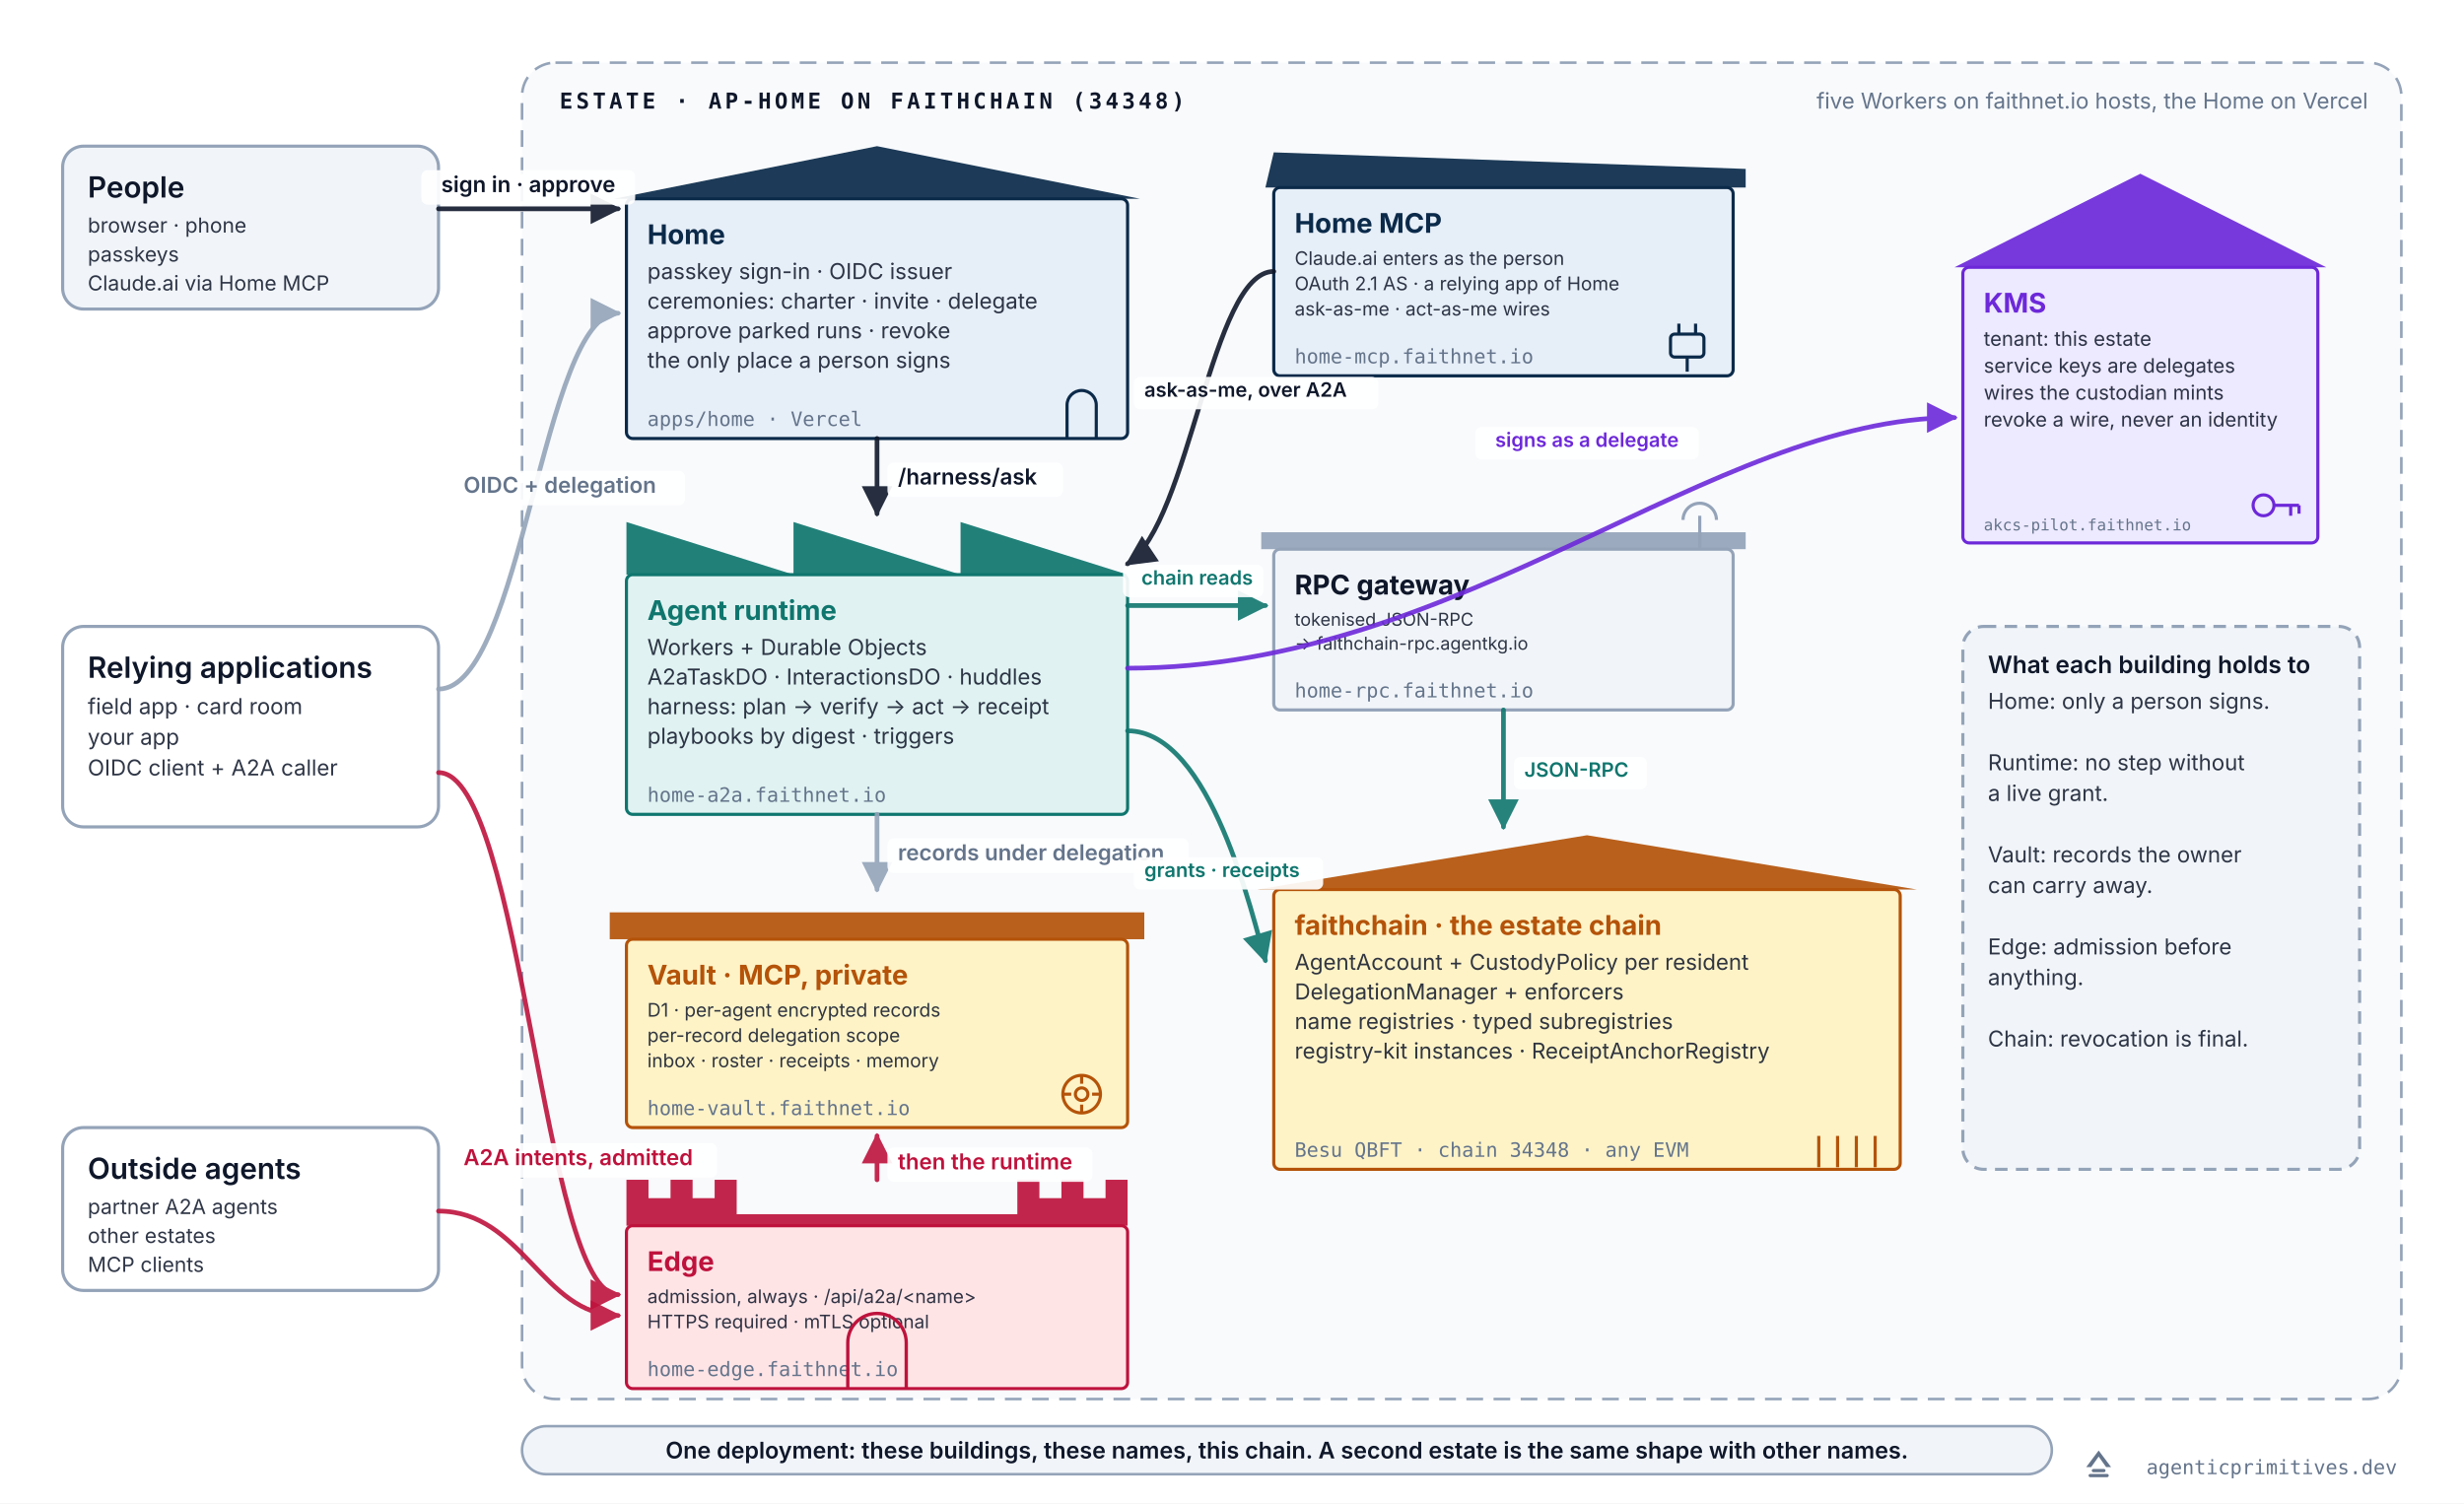
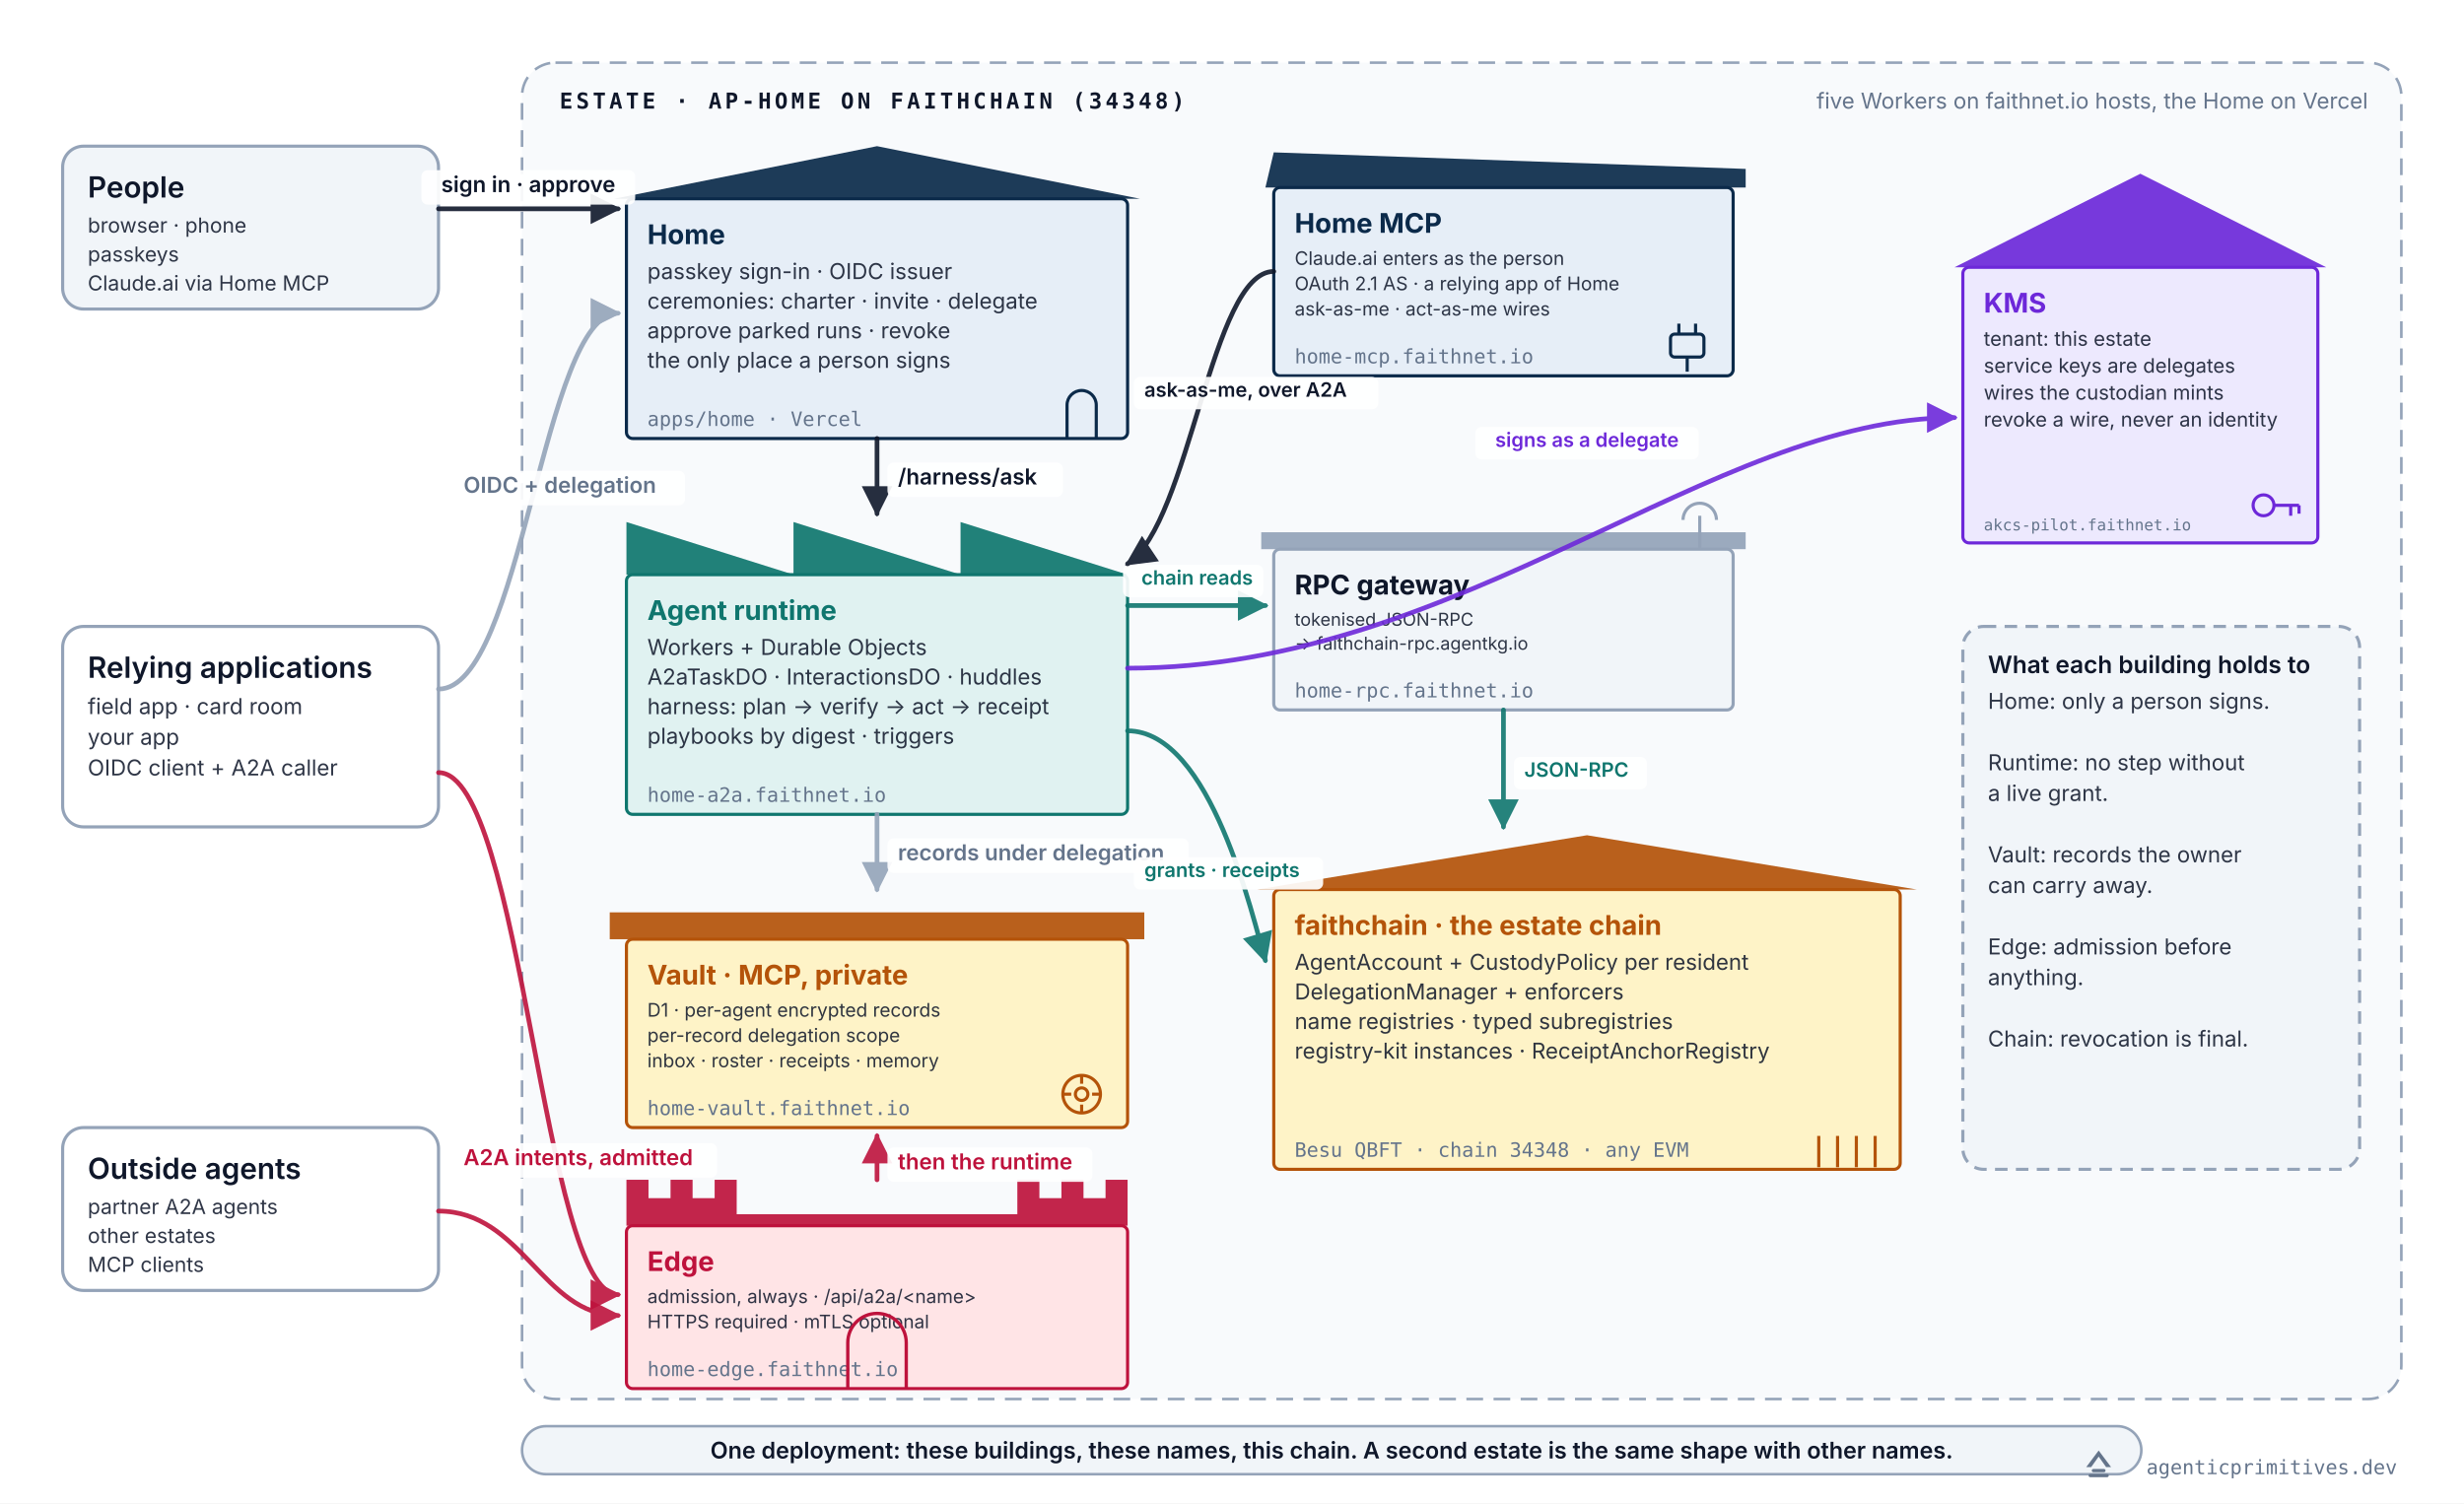
<svg xmlns="http://www.w3.org/2000/svg" viewBox="0 0 1180 720" role="img" aria-labelledby="estate-block-title" style="width:100%;height:auto;display:block;font-family:ui-sans-serif, system-ui, -apple-system, &quot;Segoe UI&quot;, Inter, sans-serif;font-feature-settings:normal;word-spacing:0.12em">
  <defs>
    <marker id="estate-block-arrow" viewBox="0 0 10 10" refX="9" refY="5" markerWidth="6.5" markerHeight="6.5" orient="auto-start-reverse">
      <path d="M 0 0 L 10 5 L 0 10 z" fill="#94a3b8" />
    </marker>
    <marker id="estate-block-arrow-ink" viewBox="0 0 10 10" refX="9" refY="5" markerWidth="6.5" markerHeight="6.5" orient="auto-start-reverse">
      <path d="M 0 0 L 10 5 L 0 10 z" fill="#0f172a" />
    </marker>
    <marker id="estate-block-arrow-amber" viewBox="0 0 10 10" refX="9" refY="5" markerWidth="6.5" markerHeight="6.5" orient="auto-start-reverse">
      <path d="M 0 0 L 10 5 L 0 10 z" fill="#b45309" />
    </marker>
    <marker id="estate-block-arrow-teal" viewBox="0 0 10 10" refX="9" refY="5" markerWidth="6.5" markerHeight="6.5" orient="auto-start-reverse">
      <path d="M 0 0 L 10 5 L 0 10 z" fill="#0f766e" />
    </marker>
    <marker id="estate-block-arrow-rose" viewBox="0 0 10 10" refX="9" refY="5" markerWidth="6.5" markerHeight="6.5" orient="auto-start-reverse">
      <path d="M 0 0 L 10 5 L 0 10 z" fill="#be123c" />
    </marker>
    <marker id="estate-block-arrow-navy" viewBox="0 0 10 10" refX="9" refY="5" markerWidth="6.5" markerHeight="6.5" orient="auto-start-reverse">
      <path d="M 0 0 L 10 5 L 0 10 z" fill="#0b2a4a" />
    </marker>
    <marker id="estate-block-arrow-violet" viewBox="0 0 10 10" refX="9" refY="5" markerWidth="6.5" markerHeight="6.5" orient="auto-start-reverse">
      <path d="M 0 0 L 10 5 L 0 10 z" fill="#6d28d9" />
    </marker>
    <filter id="estate-block-shadow" x="-10%" y="-10%" width="120%" height="130%">
      <feDropShadow dx="0" dy="2" stdDeviation="3" flood-color="#000" flood-opacity="0.12" />
    </filter>
  </defs>
  <rect x="0" y="0" width="1180" height="720" fill="#ffffff" />
  <g>
    <rect x="250" y="30" width="900" height="640" rx="16" fill="#f1f5f9" fill-opacity="0.55" stroke="#94a3b8" stroke-width="1.25" stroke-dasharray="8 5" />
    <text x="268" y="52" font-size="10.5" font-weight="700" fill="#0f172a" letter-spacing="1.6" font-family="ui-monospace, SFMono-Regular, Menlo, Consolas, monospace">ESTATE · AP-HOME ON FAITHCHAIN (34348)</text>
    <text x="1134" y="52" font-size="10.5" fill="#64748b" text-anchor="end" font-family="ui-sans-serif, system-ui, -apple-system, &quot;Segoe UI&quot;, Inter, sans-serif">five Workers on faithnet.io hosts, the Home on Vercel</text>
  </g>
  <g>
    <rect x="30" y="70" width="180" height="78" rx="10" fill="#f1f5f9" stroke="#94a3b8" stroke-width="1.5" />
    <text x="42" y="94.6" font-size="14" font-weight="600" fill="#0f172a" text-anchor="start" font-family="ui-sans-serif, system-ui, -apple-system, &quot;Segoe UI&quot;, Inter, sans-serif">People</text>
    <text x="42" y="111.4" font-size="9.895" fill="#0f172a" text-anchor="start" font-family="ui-sans-serif, system-ui, -apple-system, &quot;Segoe UI&quot;, Inter, sans-serif" opacity="0.86">browser · phone</text>
    <text x="42" y="125.253" font-size="9.895" fill="#0f172a" text-anchor="start" font-family="ui-sans-serif, system-ui, -apple-system, &quot;Segoe UI&quot;, Inter, sans-serif" opacity="0.86">passkeys</text>
    <text x="42" y="139.105" font-size="9.895" fill="#0f172a" text-anchor="start" font-family="ui-sans-serif, system-ui, -apple-system, &quot;Segoe UI&quot;, Inter, sans-serif" opacity="0.86">Claude.ai via Home MCP</text>
  </g>
  <g>
    <rect x="30" y="300" width="180" height="96" rx="10" fill="#ffffff" stroke="#94a3b8" stroke-width="1.5" />
    <text x="42" y="324.6" font-size="14" font-weight="600" fill="#0f172a" text-anchor="start" font-family="ui-sans-serif, system-ui, -apple-system, &quot;Segoe UI&quot;, Inter, sans-serif">Relying applications</text>
    <text x="42" y="341.975" font-size="10.5" fill="#0f172a" text-anchor="start" font-family="ui-sans-serif, system-ui, -apple-system, &quot;Segoe UI&quot;, Inter, sans-serif" opacity="0.86">field app · card room</text>
    <text x="42" y="356.675" font-size="10.5" fill="#0f172a" text-anchor="start" font-family="ui-sans-serif, system-ui, -apple-system, &quot;Segoe UI&quot;, Inter, sans-serif" opacity="0.86">your app</text>
    <text x="42" y="371.375" font-size="10.5" fill="#0f172a" text-anchor="start" font-family="ui-sans-serif, system-ui, -apple-system, &quot;Segoe UI&quot;, Inter, sans-serif" opacity="0.86">OIDC client + A2A caller</text>
  </g>
  <g>
    <rect x="30" y="540" width="180" height="78" rx="10" fill="#ffffff" stroke="#94a3b8" stroke-width="1.5" />
    <text x="42" y="564.6" font-size="14" font-weight="600" fill="#0f172a" text-anchor="start" font-family="ui-sans-serif, system-ui, -apple-system, &quot;Segoe UI&quot;, Inter, sans-serif">Outside agents</text>
    <text x="42" y="581.4" font-size="9.895" fill="#0f172a" text-anchor="start" font-family="ui-sans-serif, system-ui, -apple-system, &quot;Segoe UI&quot;, Inter, sans-serif" opacity="0.86">partner A2A agents</text>
    <text x="42" y="595.253" font-size="9.895" fill="#0f172a" text-anchor="start" font-family="ui-sans-serif, system-ui, -apple-system, &quot;Segoe UI&quot;, Inter, sans-serif" opacity="0.86">other estates</text>
    <text x="42" y="609.105" font-size="9.895" fill="#0f172a" text-anchor="start" font-family="ui-sans-serif, system-ui, -apple-system, &quot;Segoe UI&quot;, Inter, sans-serif" opacity="0.86">MCP clients</text>
  </g>
  <g>
    <path d="M 294 95.2 L 420 70 L 546 95.2 Z" fill="#0b2a4a" opacity="0.92" />
    <rect x="300" y="95.2" width="240" height="114.8" rx="3" fill="#e6eef7" stroke="#0b2a4a" stroke-width="1.5" />
    <text x="310" y="116.9" font-size="13" font-weight="650" fill="#0b2a4a" font-family="ui-sans-serif, system-ui, -apple-system, &quot;Segoe UI&quot;, Inter, sans-serif">Home</text>
    <text x="310" y="133.65" font-size="10.5" fill="#0f172a" opacity="0.86" font-family="ui-sans-serif, system-ui, -apple-system, &quot;Segoe UI&quot;, Inter, sans-serif">passkey sign-in · OIDC issuer</text>
    <text x="310" y="147.825" font-size="10.5" fill="#0f172a" opacity="0.86" font-family="ui-sans-serif, system-ui, -apple-system, &quot;Segoe UI&quot;, Inter, sans-serif">ceremonies: charter · invite · delegate</text>
    <text x="310" y="162" font-size="10.5" fill="#0f172a" opacity="0.86" font-family="ui-sans-serif, system-ui, -apple-system, &quot;Segoe UI&quot;, Inter, sans-serif">approve parked runs · revoke</text>
    <text x="310" y="176.175" font-size="10.5" fill="#0f172a" opacity="0.86" font-family="ui-sans-serif, system-ui, -apple-system, &quot;Segoe UI&quot;, Inter, sans-serif">the only place a person signs</text>
    <text x="310" y="204" font-size="9.5" fill="#64748b" font-family="ui-monospace, SFMono-Regular, Menlo, Consolas, monospace">apps/home · Vercel</text>
    <path d="M 511 210 v -16 a 7 7 0 0 1 14 0 v 16" fill="none" stroke="#0b2a4a" stroke-width="1.5" />
  </g>
  <g>
    <path d="M 300 275.2 L 300 250 L 380 275.2 L 380 250 L 460 275.2 L 460 250 L 540 275.2 Z" fill="#0f766e" opacity="0.92" />
    <rect x="300" y="275.2" width="240" height="114.8" rx="3" fill="#e0f2f1" stroke="#0f766e" stroke-width="1.5" />
    <text x="310" y="296.9" font-size="13" font-weight="650" fill="#0f766e" font-family="ui-sans-serif, system-ui, -apple-system, &quot;Segoe UI&quot;, Inter, sans-serif">Agent runtime</text>
    <text x="310" y="313.65" font-size="10.5" fill="#0f172a" opacity="0.86" font-family="ui-sans-serif, system-ui, -apple-system, &quot;Segoe UI&quot;, Inter, sans-serif">Workers + Durable Objects</text>
    <text x="310" y="327.825" font-size="10.5" fill="#0f172a" opacity="0.86" font-family="ui-sans-serif, system-ui, -apple-system, &quot;Segoe UI&quot;, Inter, sans-serif">A2aTaskDO · InteractionsDO · huddles</text>
    <text x="310" y="342" font-size="10.5" fill="#0f172a" opacity="0.86" font-family="ui-sans-serif, system-ui, -apple-system, &quot;Segoe UI&quot;, Inter, sans-serif">harness: plan → verify → act → receipt</text>
    <text x="310" y="356.175" font-size="10.5" fill="#0f172a" opacity="0.86" font-family="ui-sans-serif, system-ui, -apple-system, &quot;Segoe UI&quot;, Inter, sans-serif">playbooks by digest · triggers</text>
    <text x="310" y="384" font-size="9.5" fill="#64748b" font-family="ui-monospace, SFMono-Regular, Menlo, Consolas, monospace">home-a2a.faithnet.io</text>
  </g>
  <g>
    <path d="M 292 449.8 L 292 436.93 L 548 436.93 L 548 449.8 Z" fill="#b45309" opacity="0.92" />
    <rect x="300" y="449.8" width="240" height="90.2" rx="3" fill="#fef3c7" stroke="#b45309" stroke-width="1.5" />
    <text x="310" y="471.5" font-size="13" font-weight="650" fill="#b45309" font-family="ui-sans-serif, system-ui, -apple-system, &quot;Segoe UI&quot;, Inter, sans-serif">Vault · MCP, private</text>
    <text x="310" y="486.876" font-size="8.973" fill="#0f172a" opacity="0.86" font-family="ui-sans-serif, system-ui, -apple-system, &quot;Segoe UI&quot;, Inter, sans-serif">D1 · per-agent encrypted records</text>
    <text x="310" y="498.989" font-size="8.973" fill="#0f172a" opacity="0.86" font-family="ui-sans-serif, system-ui, -apple-system, &quot;Segoe UI&quot;, Inter, sans-serif">per-record delegation scope</text>
    <text x="310" y="511.103" font-size="8.973" fill="#0f172a" opacity="0.86" font-family="ui-sans-serif, system-ui, -apple-system, &quot;Segoe UI&quot;, Inter, sans-serif">inbox · roster · receipts · memory</text>
    <text x="310" y="534" font-size="9.5" fill="#64748b" font-family="ui-monospace, SFMono-Regular, Menlo, Consolas, monospace">home-vault.faithnet.io</text>
    <g fill="none" stroke="#b45309" stroke-width="1.5">
      <circle cx="518" cy="524" r="9" />
      <circle cx="518" cy="524" r="3" />
      <path d="M 518 515 v 4 M 518 529 v 4 M 509 524 h 4 M 523 524 h 4" />
    </g>
  </g>
  <g>
    <path d="M 300 587 L 300 565 L 300 565 L 310.56 565 L 310.56 573.8 L 321.12 573.8 L 321.12 565 L 331.68 565 L 331.68 573.8 L 342.24 573.8 L 342.24 565 L 352.8 565 L 352.8 573.8 L 352.8 581.5 L 487.2 581.5 L 487.2 573.8 L 487.2 565 L 497.76 565 L 497.76 573.8 L 508.32 573.8 L 508.32 565 L 518.88 565 L 518.88 573.8 L 529.44 573.8 L 529.44 565 L 540 565 L 540 573.8 L 540 565 L 540 587 Z" fill="#be123c" opacity="0.92" />
    <rect x="300" y="587" width="240" height="78" rx="3" fill="#ffe4e6" stroke="#be123c" stroke-width="1.5" />
    <text x="310" y="608.7" font-size="13" font-weight="650" fill="#be123c" font-family="ui-sans-serif, system-ui, -apple-system, &quot;Segoe UI&quot;, Inter, sans-serif">Edge</text>
    <text x="310" y="624.043" font-size="8.936" fill="#0f172a" opacity="0.86" font-family="ui-sans-serif, system-ui, -apple-system, &quot;Segoe UI&quot;, Inter, sans-serif">admission, always · /api/a2a/&lt;name&gt;</text>
    <text x="310" y="636.106" font-size="8.936" fill="#0f172a" opacity="0.86" font-family="ui-sans-serif, system-ui, -apple-system, &quot;Segoe UI&quot;, Inter, sans-serif">HTTPS required · mTLS optional</text>
    <text x="310" y="659" font-size="9.5" fill="#64748b" font-family="ui-monospace, SFMono-Regular, Menlo, Consolas, monospace">home-edge.faithnet.io</text>
    <path d="M 406 665 v -22 a 14 14 0 0 1 28 0 v 22" fill="none" stroke="#be123c" stroke-width="1.6" />
  </g>
  <g>
    <path d="M 606 89.8 L 610 72.97 L 836 80.89 L 836 89.8 Z" fill="#0b2a4a" opacity="0.92" />
    <rect x="610" y="89.8" width="220" height="90.2" rx="3" fill="#e6eef7" stroke="#0b2a4a" stroke-width="1.5" />
    <text x="620" y="111.5" font-size="13" font-weight="650" fill="#0b2a4a" font-family="ui-sans-serif, system-ui, -apple-system, &quot;Segoe UI&quot;, Inter, sans-serif">Home MCP</text>
    <text x="620" y="126.876" font-size="8.973" fill="#0f172a" opacity="0.86" font-family="ui-sans-serif, system-ui, -apple-system, &quot;Segoe UI&quot;, Inter, sans-serif">Claude.ai enters as the person</text>
    <text x="620" y="138.989" font-size="8.973" fill="#0f172a" opacity="0.86" font-family="ui-sans-serif, system-ui, -apple-system, &quot;Segoe UI&quot;, Inter, sans-serif">OAuth 2.1 AS · a relying app of Home</text>
    <text x="620" y="151.103" font-size="8.973" fill="#0f172a" opacity="0.86" font-family="ui-sans-serif, system-ui, -apple-system, &quot;Segoe UI&quot;, Inter, sans-serif">ask-as-me · act-as-me wires</text>
    <text x="620" y="174" font-size="9.5" fill="#64748b" font-family="ui-monospace, SFMono-Regular, Menlo, Consolas, monospace">home-mcp.faithnet.io</text>
    <g stroke="#0b2a4a" stroke-width="1.5" fill="none">
      <rect x="800" y="160" width="16" height="11" rx="2" />
      <path d="M 804 160 v -5 M 812 160 v -5 M 808 171 v 7" />
    </g>
  </g>
  <g>
    <path d="M 604 263 L 604 254.9 L 836 254.9 L 836 263 Z" fill="#94a3b8" opacity="0.92" />
    <rect x="610" y="263" width="220" height="77" rx="3" fill="#f1f5f9" stroke="#94a3b8" stroke-width="1.5" />
    <text x="620" y="284.7" font-size="13" font-weight="650" fill="#0f172a" font-family="ui-sans-serif, system-ui, -apple-system, &quot;Segoe UI&quot;, Inter, sans-serif">RPC gateway</text>
    <text x="620" y="299.66" font-size="8.511" fill="#0f172a" opacity="0.86" font-family="ui-sans-serif, system-ui, -apple-system, &quot;Segoe UI&quot;, Inter, sans-serif">tokenised JSON-RPC</text>
    <text x="620" y="311.149" font-size="8.511" fill="#0f172a" opacity="0.86" font-family="ui-sans-serif, system-ui, -apple-system, &quot;Segoe UI&quot;, Inter, sans-serif">→ faithchain-rpc.agentkg.io</text>
    <text x="620" y="334" font-size="9.5" fill="#64748b" font-family="ui-monospace, SFMono-Regular, Menlo, Consolas, monospace">home-rpc.faithnet.io</text>
    <g stroke="#94a3b8" stroke-width="1.5" fill="none">
      <line x1="814" y1="263" x2="814" y2="247" />
      <path d="M 806 249 a 8 8 0 0 1 16 0" />
    </g>
  </g>
  <g>
    <path d="M 602 426 L 760 400 L 918 426 Z" fill="#b45309" opacity="0.92" />
    <rect x="610" y="426" width="300" height="134" rx="3" fill="#fef3c7" stroke="#b45309" stroke-width="1.5" />
    <text x="620" y="447.7" font-size="13" font-weight="650" fill="#b45309" font-family="ui-sans-serif, system-ui, -apple-system, &quot;Segoe UI&quot;, Inter, sans-serif">faithchain · the estate chain</text>
    <text x="620" y="464.45" font-size="10.5" fill="#0f172a" opacity="0.86" font-family="ui-sans-serif, system-ui, -apple-system, &quot;Segoe UI&quot;, Inter, sans-serif">AgentAccount + CustodyPolicy per resident</text>
    <text x="620" y="478.625" font-size="10.5" fill="#0f172a" opacity="0.86" font-family="ui-sans-serif, system-ui, -apple-system, &quot;Segoe UI&quot;, Inter, sans-serif">DelegationManager + enforcers</text>
    <text x="620" y="492.8" font-size="10.5" fill="#0f172a" opacity="0.86" font-family="ui-sans-serif, system-ui, -apple-system, &quot;Segoe UI&quot;, Inter, sans-serif">name registries · typed subregistries</text>
    <text x="620" y="506.975" font-size="10.5" fill="#0f172a" opacity="0.86" font-family="ui-sans-serif, system-ui, -apple-system, &quot;Segoe UI&quot;, Inter, sans-serif">registry-kit instances · ReceiptAnchorRegistry</text>
    <text x="620" y="554" font-size="9.5" fill="#64748b" font-family="ui-monospace, SFMono-Regular, Menlo, Consolas, monospace">Besu QBFT · chain 34348 · any EVM</text>
    <g stroke="#b45309" stroke-width="1.5">
      <line x1="898" y1="559" x2="898" y2="544" />
      <line x1="889" y1="559" x2="889" y2="544" />
      <line x1="880" y1="559" x2="880" y2="544" />
      <line x1="871" y1="559" x2="871" y2="544" />
    </g>
  </g>
  <g>
    <path d="M 936 128 L 1025 83.2 L 1114 128 Z" fill="#6d28d9" opacity="0.92" />
    <rect x="940" y="128" width="170" height="132" rx="3" fill="#ede9fe" stroke="#6d28d9" stroke-width="1.5" />
    <text x="950" y="149.7" font-size="13" font-weight="650" fill="#6d28d9" font-family="ui-sans-serif, system-ui, -apple-system, &quot;Segoe UI&quot;, Inter, sans-serif">KMS</text>
    <text x="950" y="165.593" font-size="9.548" fill="#0f172a" opacity="0.86" font-family="ui-sans-serif, system-ui, -apple-system, &quot;Segoe UI&quot;, Inter, sans-serif">tenant: this estate</text>
    <text x="950" y="178.483" font-size="9.548" fill="#0f172a" opacity="0.86" font-family="ui-sans-serif, system-ui, -apple-system, &quot;Segoe UI&quot;, Inter, sans-serif">service keys are delegates</text>
    <text x="950" y="191.373" font-size="9.548" fill="#0f172a" opacity="0.86" font-family="ui-sans-serif, system-ui, -apple-system, &quot;Segoe UI&quot;, Inter, sans-serif">wires the custodian mints</text>
    <text x="950" y="204.263" font-size="9.548" fill="#0f172a" opacity="0.86" font-family="ui-sans-serif, system-ui, -apple-system, &quot;Segoe UI&quot;, Inter, sans-serif">revoke a wire, never an identity</text>
    <text x="950" y="254" font-size="7.5" fill="#64748b" font-family="ui-monospace, SFMono-Regular, Menlo, Consolas, monospace">akcs-pilot.faithnet.io</text>
    <g fill="none" stroke="#6d28d9" stroke-width="1.5">
      <circle cx="1084" cy="242" r="5" />
      <path d="M 1089 242 h 12 M 1097 242 v 5 M 1101 242 v 4" />
    </g>
  </g>
  <g>
    <rect x="940" y="300" width="190" height="260" rx="10" fill="#f1f5f9" stroke="#94a3b8" stroke-width="1.5" stroke-dasharray="6 4" />
    <text x="952" y="322.35" font-size="11.5" font-weight="600" fill="#0f172a" text-anchor="start" font-family="ui-sans-serif, system-ui, -apple-system, &quot;Segoe UI&quot;, Inter, sans-serif">What each building holds to</text>
    <text x="952" y="339.475" font-size="10.5" fill="#0f172a" text-anchor="start" font-family="ui-sans-serif, system-ui, -apple-system, &quot;Segoe UI&quot;, Inter, sans-serif" opacity="0.86">Home: only a person signs.</text>
    <text x="952" y="354.175" font-size="10.5" fill="#0f172a" text-anchor="start" font-family="ui-sans-serif, system-ui, -apple-system, &quot;Segoe UI&quot;, Inter, sans-serif" opacity="0"> </text>
    <text x="952" y="368.875" font-size="10.5" fill="#0f172a" text-anchor="start" font-family="ui-sans-serif, system-ui, -apple-system, &quot;Segoe UI&quot;, Inter, sans-serif" opacity="0.86">Runtime: no step without</text>
    <text x="952" y="383.575" font-size="10.5" fill="#0f172a" text-anchor="start" font-family="ui-sans-serif, system-ui, -apple-system, &quot;Segoe UI&quot;, Inter, sans-serif" opacity="0.86">a live grant.</text>
    <text x="952" y="398.275" font-size="10.5" fill="#0f172a" text-anchor="start" font-family="ui-sans-serif, system-ui, -apple-system, &quot;Segoe UI&quot;, Inter, sans-serif" opacity="0"> </text>
    <text x="952" y="412.975" font-size="10.5" fill="#0f172a" text-anchor="start" font-family="ui-sans-serif, system-ui, -apple-system, &quot;Segoe UI&quot;, Inter, sans-serif" opacity="0.86">Vault: records the owner</text>
    <text x="952" y="427.675" font-size="10.5" fill="#0f172a" text-anchor="start" font-family="ui-sans-serif, system-ui, -apple-system, &quot;Segoe UI&quot;, Inter, sans-serif" opacity="0.86">can carry away.</text>
    <text x="952" y="442.375" font-size="10.5" fill="#0f172a" text-anchor="start" font-family="ui-sans-serif, system-ui, -apple-system, &quot;Segoe UI&quot;, Inter, sans-serif" opacity="0"> </text>
    <text x="952" y="457.075" font-size="10.5" fill="#0f172a" text-anchor="start" font-family="ui-sans-serif, system-ui, -apple-system, &quot;Segoe UI&quot;, Inter, sans-serif" opacity="0.86">Edge: admission before</text>
    <text x="952" y="471.775" font-size="10.5" fill="#0f172a" text-anchor="start" font-family="ui-sans-serif, system-ui, -apple-system, &quot;Segoe UI&quot;, Inter, sans-serif" opacity="0.86">anything.</text>
    <text x="952" y="486.475" font-size="10.5" fill="#0f172a" text-anchor="start" font-family="ui-sans-serif, system-ui, -apple-system, &quot;Segoe UI&quot;, Inter, sans-serif" opacity="0"> </text>
    <text x="952" y="501.175" font-size="10.5" fill="#0f172a" text-anchor="start" font-family="ui-sans-serif, system-ui, -apple-system, &quot;Segoe UI&quot;, Inter, sans-serif" opacity="0.86">Chain: revocation is final.</text>
  </g>
  <g>
    <path d="M 210 100 H 296" fill="none" stroke="#0f172a" stroke-width="2.25" marker-end="url(#estate-block-arrow-ink)" stroke-linecap="round" opacity="0.9" />
    <rect x="201.81" y="81.5" width="102.379" height="16.5" rx="3" fill="#ffffff" opacity="0.92" />
    <text x="253" y="92" font-size="10.5" text-anchor="middle" fill="#0f172a" font-weight="600" font-family="ui-sans-serif, system-ui, -apple-system, &quot;Segoe UI&quot;, Inter, sans-serif">sign in · approve</text>
  </g>
  <g>
    <path d="M 210 330 C 250 330, 260 150, 296 150" fill="none" stroke="#94a3b8" stroke-width="2.25" marker-end="url(#estate-block-arrow)" stroke-linecap="round" opacity="0.9" />
    <rect x="217" y="225.5" width="111.06" height="16.5" rx="3" fill="#ffffff" opacity="0.92" />
    <text x="222" y="236" font-size="10.5" text-anchor="start" fill="#64748b" font-weight="600" font-family="ui-sans-serif, system-ui, -apple-system, &quot;Segoe UI&quot;, Inter, sans-serif">OIDC + delegation</text>
  </g>
  <g>
    <path d="M 210 370 C 250 370, 260 620, 296 620" fill="none" stroke="#be123c" stroke-width="2.25" marker-end="url(#estate-block-arrow-rose)" stroke-linecap="round" opacity="0.9" />
    <rect x="217" y="547.5" width="126.42" height="16.5" rx="3" fill="#ffffff" opacity="0.92" />
    <text x="222" y="558" font-size="10.5" text-anchor="start" fill="#be123c" font-weight="600" font-family="ui-sans-serif, system-ui, -apple-system, &quot;Segoe UI&quot;, Inter, sans-serif">A2A intents, admitted</text>
  </g>
  <g>
    <path d="M 210 580 C 250 580, 260 630, 296 630" fill="none" stroke="#be123c" stroke-width="2.25" marker-end="url(#estate-block-arrow-rose)" stroke-linecap="round" opacity="0.9" />
  </g>
  <g>
    <path d="M 420 210 V 246" fill="none" stroke="#0f172a" stroke-width="2.25" marker-end="url(#estate-block-arrow-ink)" stroke-linecap="round" opacity="0.9" />
    <rect x="425" y="221.5" width="84.015" height="16.5" rx="3" fill="#ffffff" opacity="0.92" />
    <text x="430" y="232" font-size="10.5" text-anchor="start" fill="#0f172a" font-weight="600" font-family="ui-sans-serif, system-ui, -apple-system, &quot;Segoe UI&quot;, Inter, sans-serif">/harness/ask</text>
  </g>
  <g>
    <path d="M 420 390 V 426" fill="none" stroke="#94a3b8" stroke-width="2.25" marker-end="url(#estate-block-arrow)" stroke-linecap="round" opacity="0.9" />
    <rect x="425" y="401.5" width="144.228" height="16.5" rx="3" fill="#ffffff" opacity="0.92" />
    <text x="430" y="412" font-size="10.5" text-anchor="start" fill="#64748b" font-weight="600" font-family="ui-sans-serif, system-ui, -apple-system, &quot;Segoe UI&quot;, Inter, sans-serif">records under delegation</text>
  </g>
  <g>
    <path d="M 420 565 V 544" fill="none" stroke="#be123c" stroke-width="2.25" marker-end="url(#estate-block-arrow-rose)" stroke-linecap="round" opacity="0.9" />
    <rect x="425" y="549.5" width="98.15" height="16.5" rx="3" fill="#ffffff" opacity="0.92" />
    <text x="430" y="560" font-size="10.5" text-anchor="start" fill="#be123c" font-weight="600" font-family="ui-sans-serif, system-ui, -apple-system, &quot;Segoe UI&quot;, Inter, sans-serif">then the runtime</text>
  </g>
  <g>
    <path d="M 540 290 H 606" fill="none" stroke="#0f766e" stroke-width="2.25" marker-end="url(#estate-block-arrow-teal)" stroke-linecap="round" opacity="0.9" />
    <rect x="537.802" y="270.5" width="67.198" height="15.5" rx="3" fill="#ffffff" opacity="0.92" />
    <text x="600" y="280" font-size="9.5" text-anchor="end" fill="#0f766e" font-weight="600" font-family="ui-sans-serif, system-ui, -apple-system, &quot;Segoe UI&quot;, Inter, sans-serif">chain reads</text>
  </g>
  <g>
    <path d="M 720 340 V 396" fill="none" stroke="#0f766e" stroke-width="2.25" marker-end="url(#estate-block-arrow-teal)" stroke-linecap="round" opacity="0.9" />
    <rect x="725" y="362.5" width="63.673" height="15.5" rx="3" fill="#ffffff" opacity="0.92" />
    <text x="730" y="372" font-size="9.5" text-anchor="start" fill="#0f766e" font-weight="600" font-family="ui-sans-serif, system-ui, -apple-system, &quot;Segoe UI&quot;, Inter, sans-serif">JSON-RPC</text>
  </g>
  <g>
    <path d="M 540 350 C 580 350, 600 440, 606 460" fill="none" stroke="#0f766e" stroke-width="2.25" marker-end="url(#estate-block-arrow-teal)" stroke-linecap="round" opacity="0.9" />
    <rect x="543" y="410.5" width="90.661" height="15.5" rx="3" fill="#ffffff" opacity="0.92" />
    <text x="548" y="420" font-size="9.5" text-anchor="start" fill="#0f766e" font-weight="600" font-family="ui-sans-serif, system-ui, -apple-system, &quot;Segoe UI&quot;, Inter, sans-serif">grants · receipts</text>
  </g>
  <g>
    <path d="M 610 130 C 580 130, 570 250, 540 270" fill="none" stroke="#0f172a" stroke-width="2.25" marker-end="url(#estate-block-arrow-ink)" stroke-linecap="round" opacity="0.9" />
    <rect x="543" y="180.5" width="117.044" height="15.5" rx="3" fill="#ffffff" opacity="0.92" />
    <text x="548" y="190" font-size="9.5" text-anchor="start" fill="#0f172a" font-weight="600" font-family="ui-sans-serif, system-ui, -apple-system, &quot;Segoe UI&quot;, Inter, sans-serif">ask-as-me, over A2A</text>
  </g>
  <g>
    <path d="M 540 320 C 700 320, 820 200, 936 200" fill="none" stroke="#6d28d9" stroke-width="2.25" marker-end="url(#estate-block-arrow-violet)" stroke-linecap="round" opacity="0.9" />
    <rect x="706.513" y="204.5" width="106.974" height="15.5" rx="3" fill="#ffffff" opacity="0.92" />
    <text x="760" y="214" font-size="9.5" text-anchor="middle" fill="#6d28d9" font-weight="600" font-family="ui-sans-serif, system-ui, -apple-system, &quot;Segoe UI&quot;, Inter, sans-serif">signs as a delegate</text>
  </g>
  <g>
-     <rect x="250" y="683" width="732.613" height="23" rx="11.5" fill="#f1f5f9" stroke="#94a3b8" stroke-width="1.25" />
-     <text x="616.306" y="698.46" text-anchor="middle" font-size="11" font-weight="600" fill="#0f172a" font-family="ui-sans-serif, system-ui, -apple-system, &quot;Segoe UI&quot;, Inter, sans-serif">One deployment: these buildings, these names, this chain. A second estate is the same shape with other names.</text>
+     <rect x="250" y="683" width="775.482" height="23" rx="11.5" fill="#f1f5f9" stroke="#94a3b8" stroke-width="1.25" />
+     <text x="637.741" y="698.46" text-anchor="middle" font-size="11" font-weight="600" fill="#0f172a" font-family="ui-sans-serif, system-ui, -apple-system, &quot;Segoe UI&quot;, Inter, sans-serif">One deployment: these buildings, these names, this chain. A second estate is the same shape with other names.</text>
  </g>
  <g>
    <g transform="translate(998 694) scale(0.22)" fill="#64748b">
      <path d="M32 3 L59 39 H48.2 L32 16.2 L15.8 39 H5 Z" />
      <rect x="17" y="43.2" width="30" height="7" rx="3.5" />
      <rect x="10" y="54" width="44" height="7" rx="3.5" />
    </g>
    <text x="1148" y="706" font-size="9.5" text-anchor="end" fill="#64748b" font-weight="500" font-family="ui-monospace, SFMono-Regular, Menlo, Consolas, monospace">agenticprimitives.dev</text>
  </g>
</svg>
